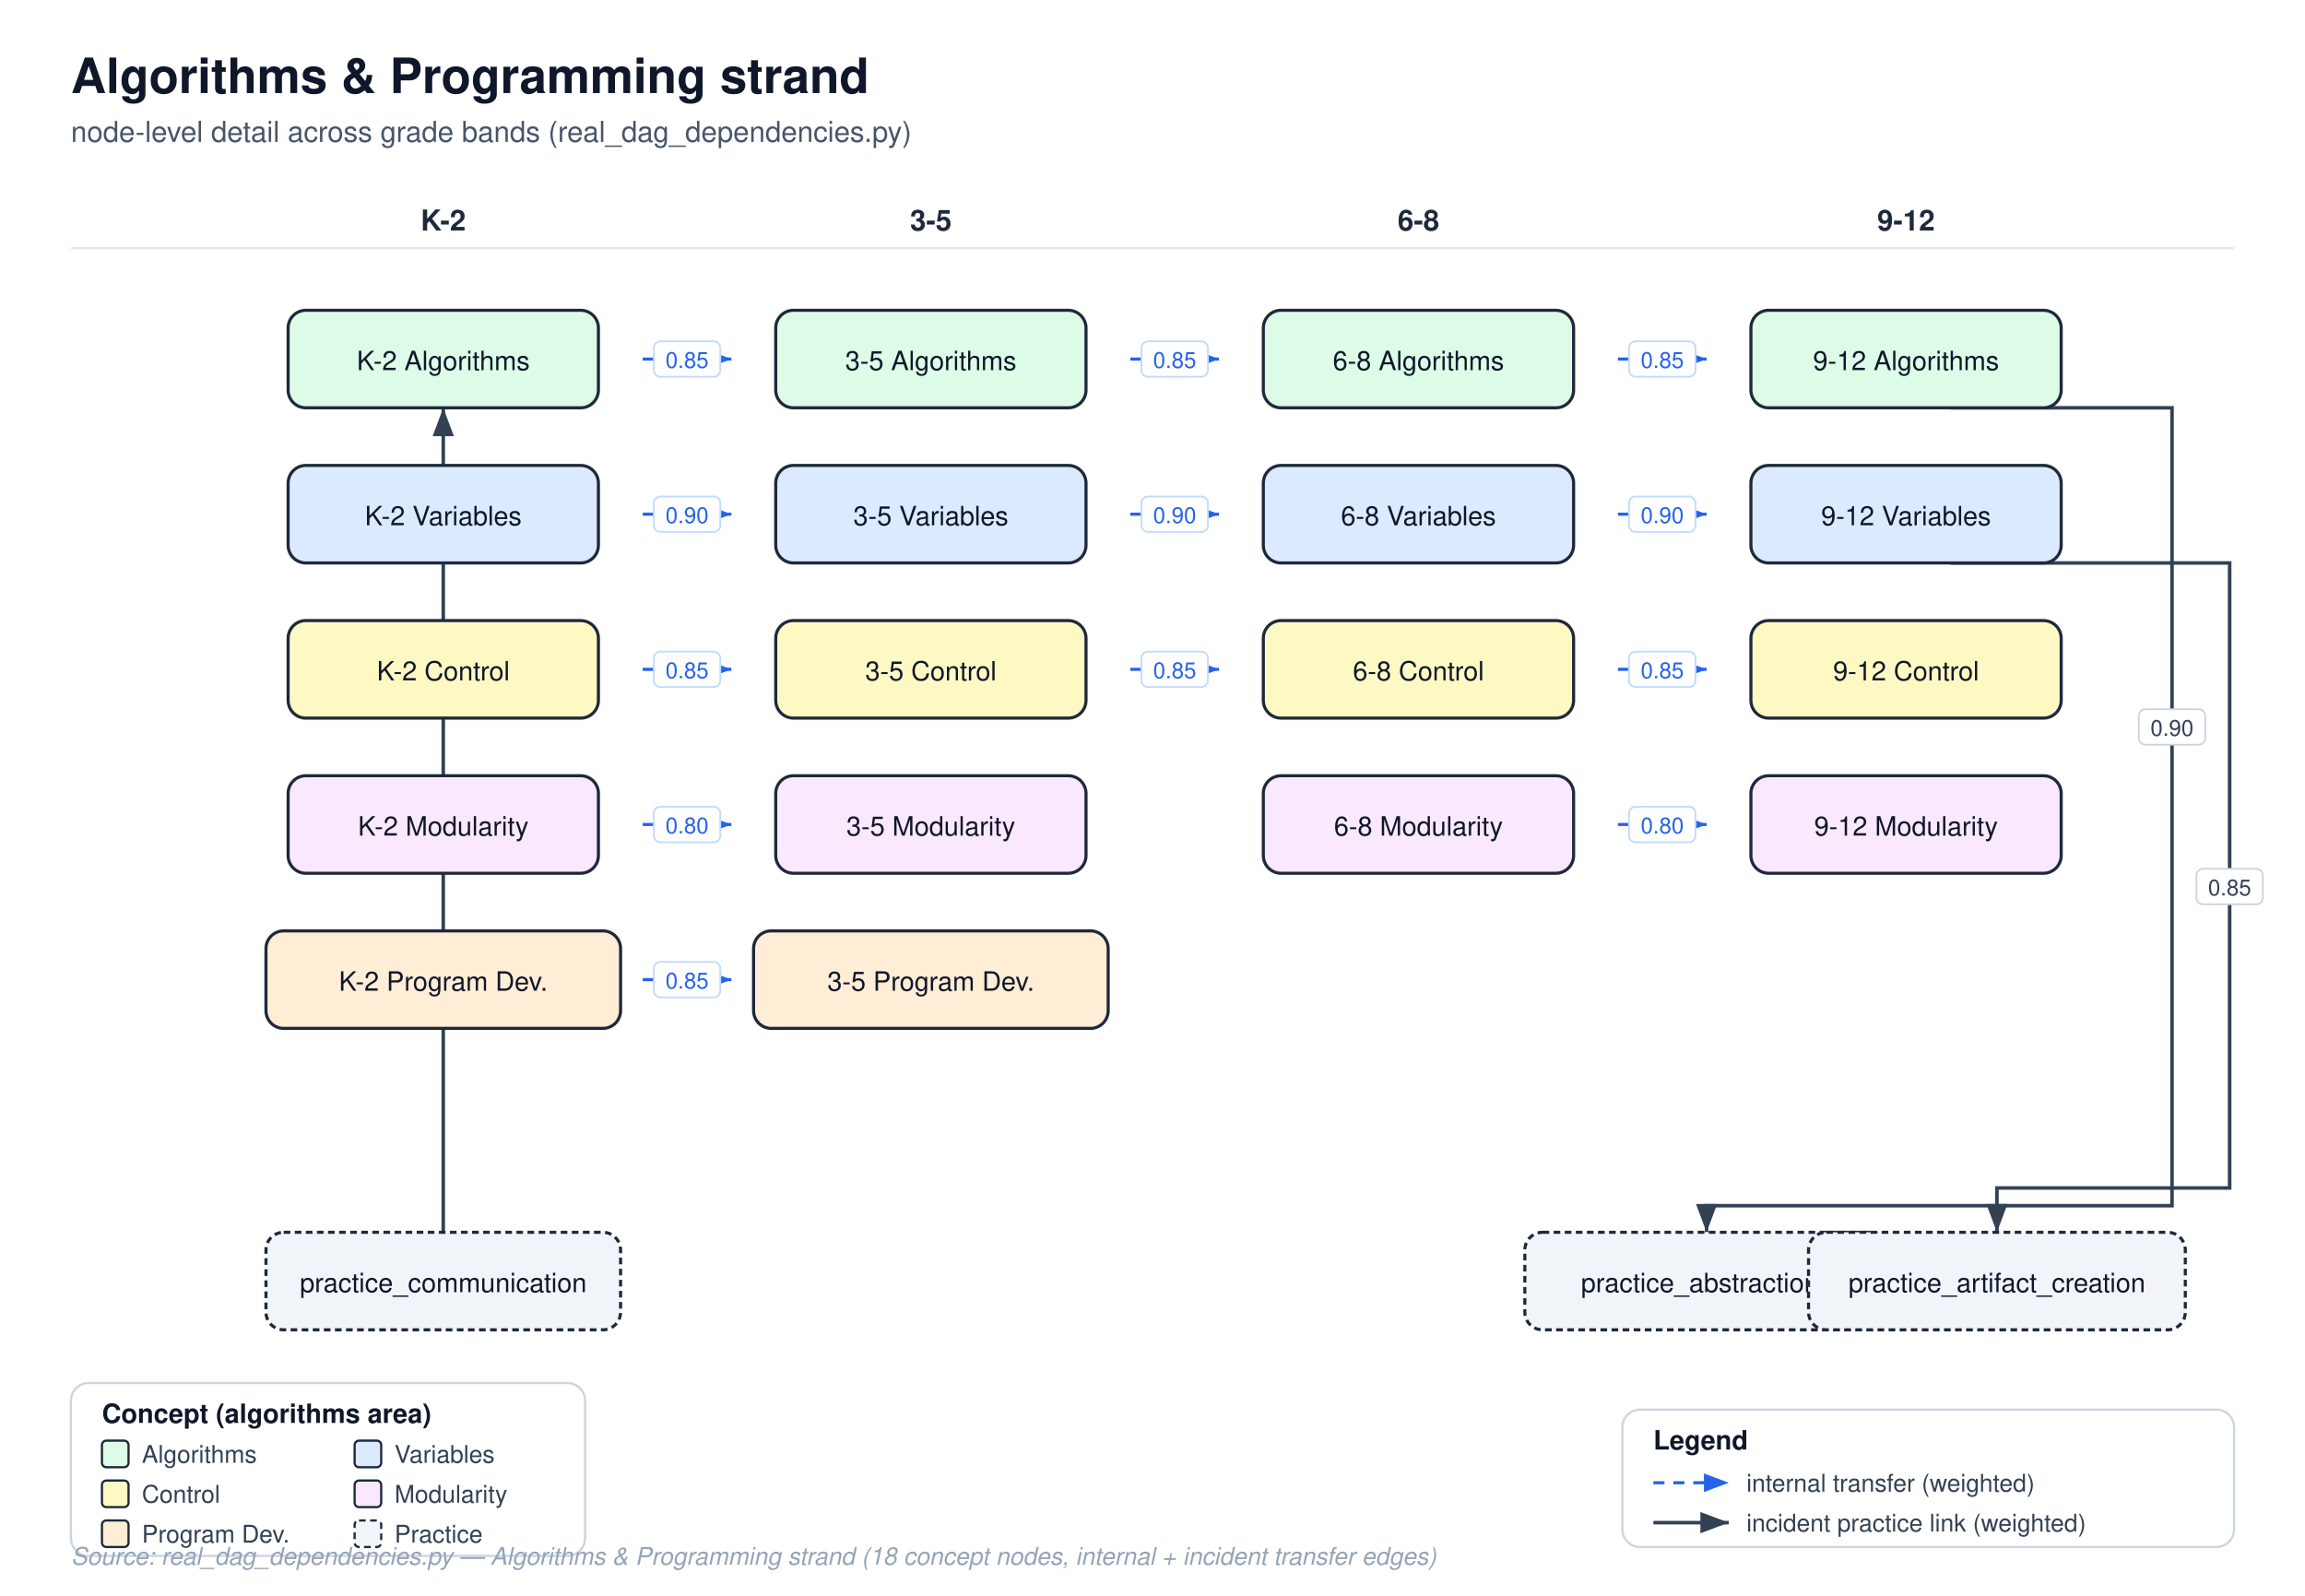
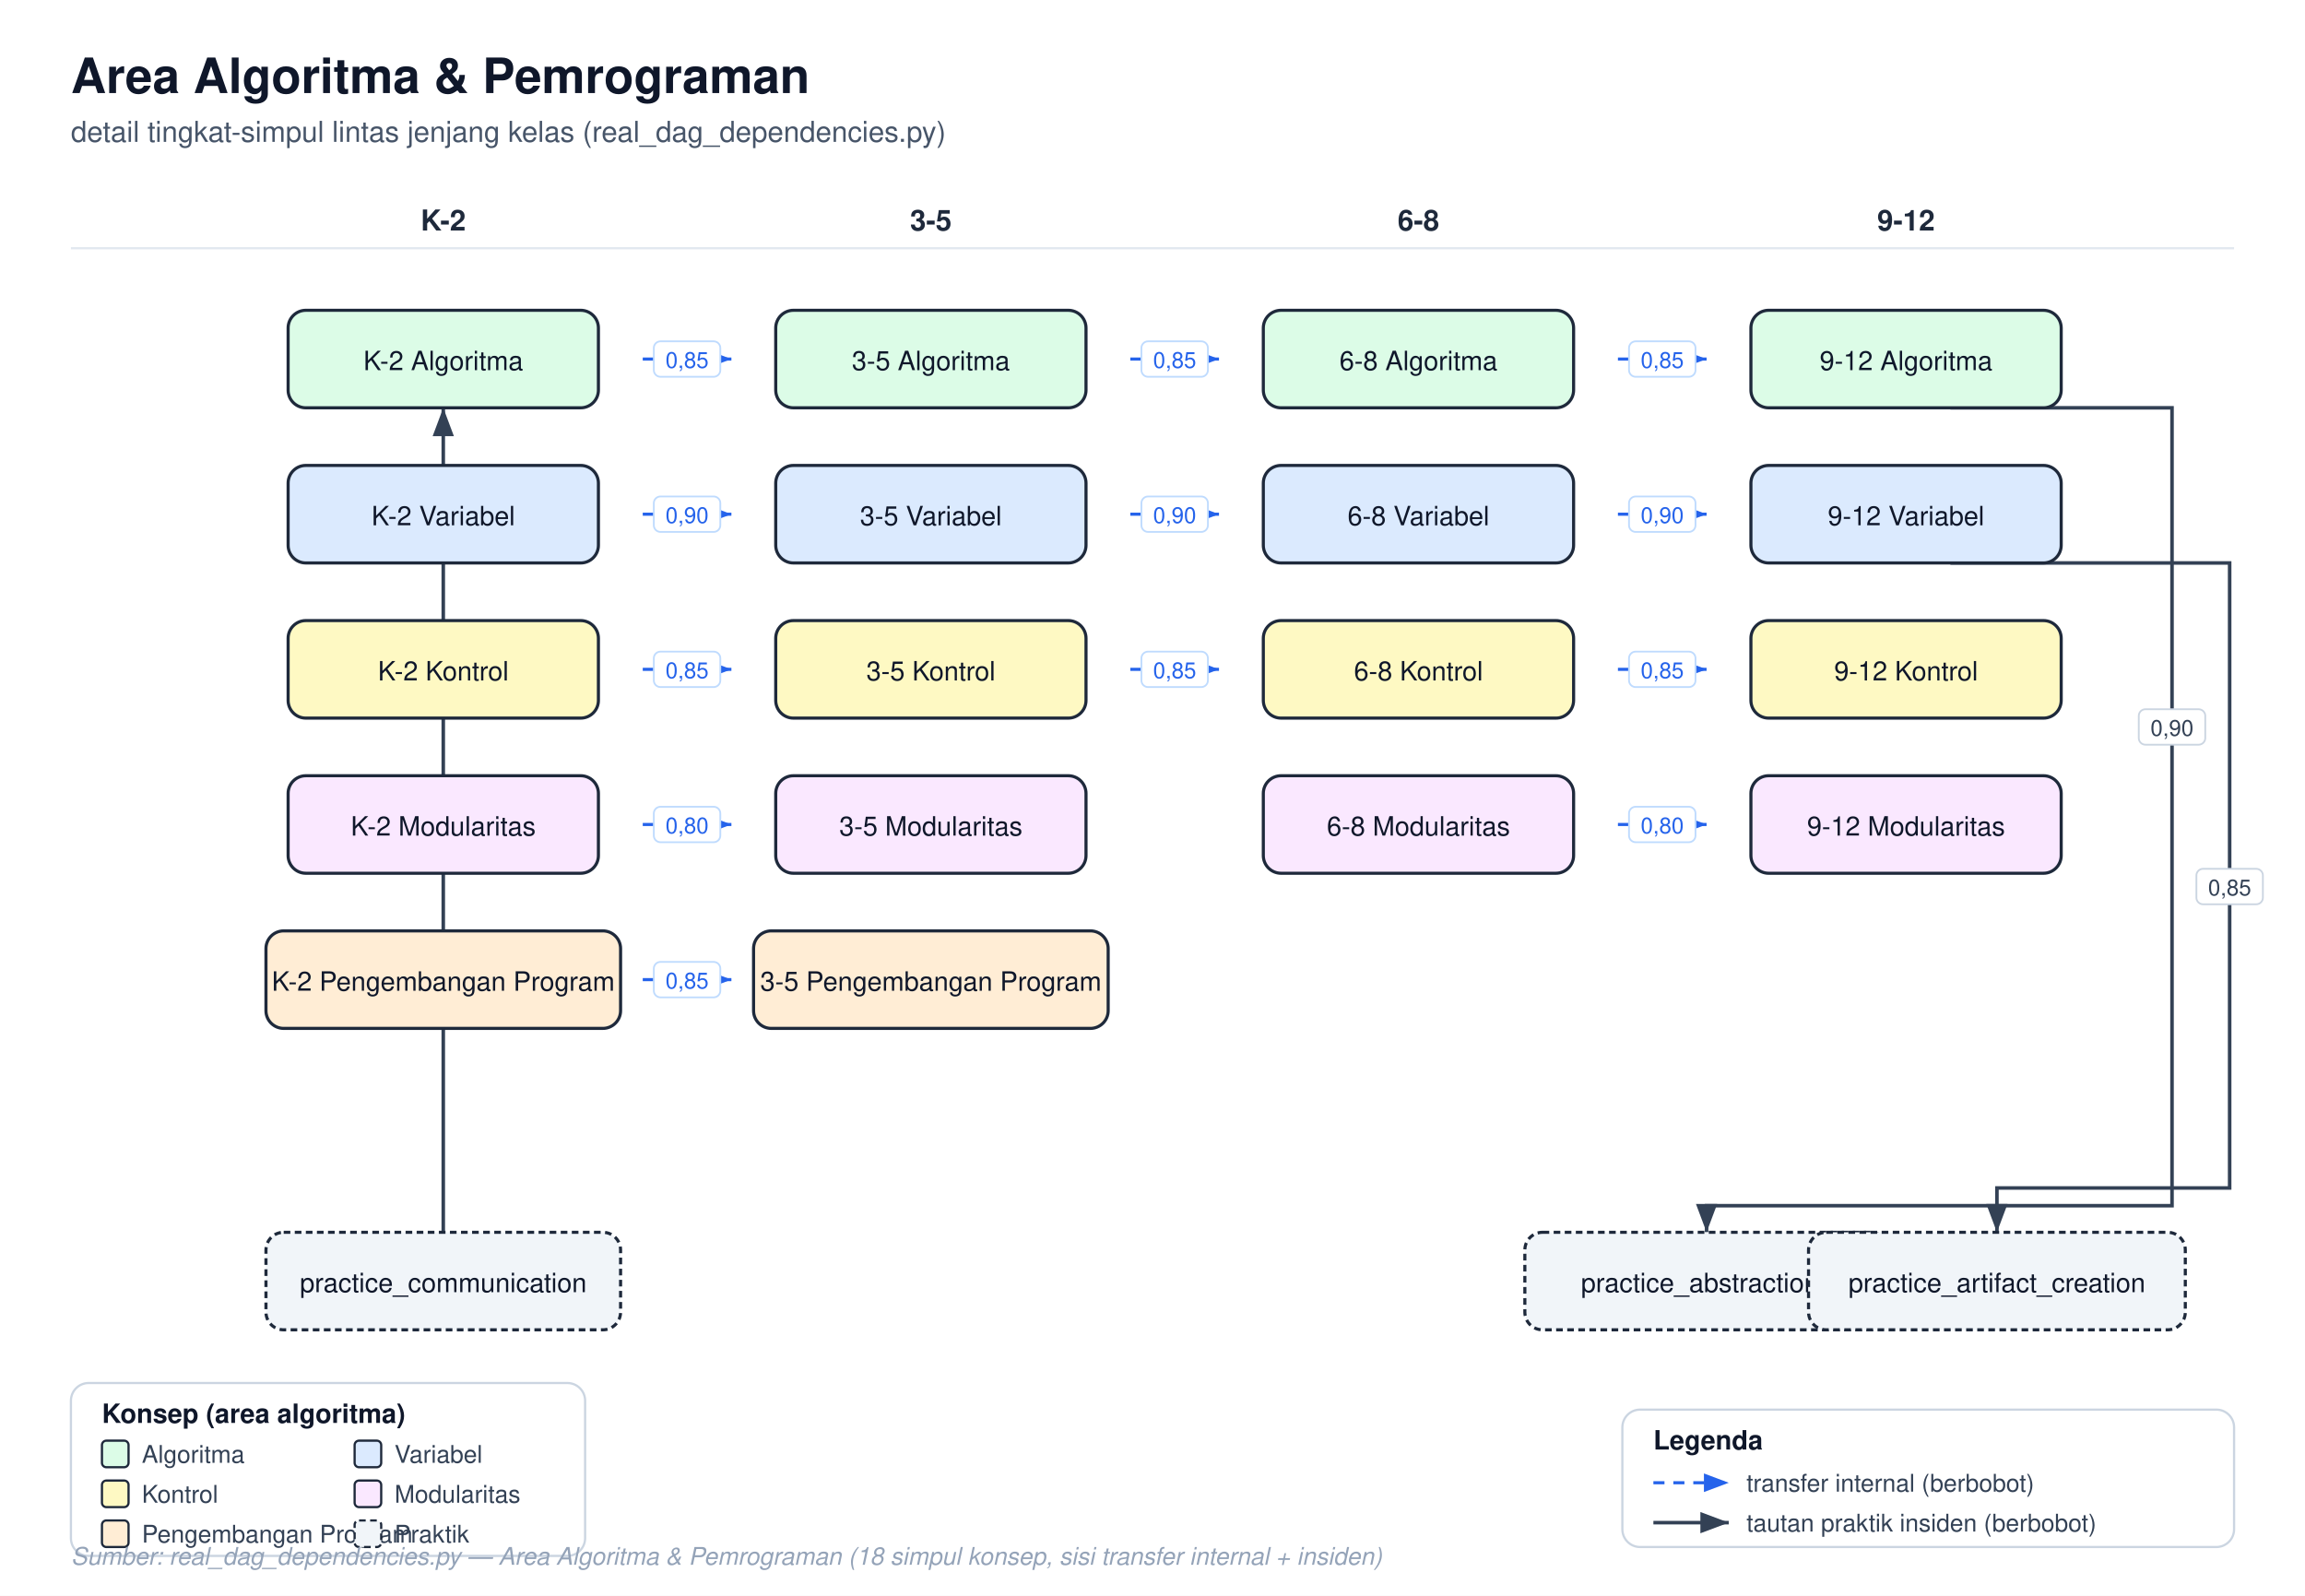
<svg xmlns="http://www.w3.org/2000/svg" viewBox="0 0 1040 720" font-family="Segoe UI, Helvetica, Arial, sans-serif" role="img">
  <rect width="1040" height="720" fill="#ffffff" />
  <defs>
    <marker id="arrow" markerWidth="10" markerHeight="10" refX="8" refY="3" orient="auto" markerUnits="strokeWidth">
      <path d="M0,0 L8,3 L0,6 Z" fill="#2563eb" />
    </marker>
    <marker id="arrowGray" markerWidth="10" markerHeight="10" refX="8" refY="3" orient="auto" markerUnits="strokeWidth">
      <path d="M0,0 L8,3 L0,6 Z" fill="#334155" />
    </marker>
  </defs>
-   <text x="32" y="42" font-size="22" font-weight="bold" fill="#0f172a">Algorithms &amp; Programming strand</text>
-   <text x="32" y="64" font-size="13" fill="#475569">node-level detail across grade bands (real_dag_dependencies.py)</text>
+   <text x="32" y="42" font-size="22" font-weight="bold" fill="#0f172a">Area Algoritma &amp; Pemrograman</text>
+   <text x="32" y="64" font-size="13" fill="#475569">detail tingkat-simpul lintas jenjang kelas (real_dag_dependencies.py)</text>
  <text x="200" y="104" font-size="13" font-weight="bold" fill="#1e293b" text-anchor="middle">K-2</text>
  <text x="420" y="104" font-size="13" font-weight="bold" fill="#1e293b" text-anchor="middle">3-5</text>
  <text x="640" y="104" font-size="13" font-weight="bold" fill="#1e293b" text-anchor="middle">6-8</text>
  <text x="860" y="104" font-size="13" font-weight="bold" fill="#1e293b" text-anchor="middle">9-12</text>
  <line x1="32" y1="112" x2="1008" y2="112" stroke="#e2e8f0" stroke-width="1" />
  <line x1="290" y1="162" x2="330" y2="162" stroke="#2563eb" stroke-width="1.4" stroke-dasharray="5 4" marker-end="url(#arrow)" />
  <line x1="510" y1="162" x2="550" y2="162" stroke="#2563eb" stroke-width="1.4" stroke-dasharray="5 4" marker-end="url(#arrow)" />
  <line x1="730" y1="162" x2="770" y2="162" stroke="#2563eb" stroke-width="1.4" stroke-dasharray="5 4" marker-end="url(#arrow)" />
  <line x1="290" y1="232" x2="330" y2="232" stroke="#2563eb" stroke-width="1.4" stroke-dasharray="5 4" marker-end="url(#arrow)" />
  <line x1="510" y1="232" x2="550" y2="232" stroke="#2563eb" stroke-width="1.4" stroke-dasharray="5 4" marker-end="url(#arrow)" />
  <line x1="730" y1="232" x2="770" y2="232" stroke="#2563eb" stroke-width="1.4" stroke-dasharray="5 4" marker-end="url(#arrow)" />
  <line x1="290" y1="302" x2="330" y2="302" stroke="#2563eb" stroke-width="1.4" stroke-dasharray="5 4" marker-end="url(#arrow)" />
  <line x1="510" y1="302" x2="550" y2="302" stroke="#2563eb" stroke-width="1.4" stroke-dasharray="5 4" marker-end="url(#arrow)" />
  <line x1="730" y1="302" x2="770" y2="302" stroke="#2563eb" stroke-width="1.4" stroke-dasharray="5 4" marker-end="url(#arrow)" />
  <line x1="290" y1="372" x2="330" y2="372" stroke="#2563eb" stroke-width="1.4" stroke-dasharray="5 4" marker-end="url(#arrow)" />
  <line x1="730" y1="372" x2="770" y2="372" stroke="#2563eb" stroke-width="1.4" stroke-dasharray="5 4" marker-end="url(#arrow)" />
  <line x1="290" y1="442" x2="330" y2="442" stroke="#2563eb" stroke-width="1.4" stroke-dasharray="5 4" marker-end="url(#arrow)" />
  <line x1="200" y1="556" x2="200" y2="184" stroke="#334155" stroke-width="1.6" marker-end="url(#arrowGray)" />
  <path d="M880,184 L980,184 L980,544 L770,544 L770,556" fill="none" stroke="#334155" stroke-width="1.6" marker-end="url(#arrowGray)" />
  <path d="M880,254 L1006,254 L1006,536 L901,536 L901,556" fill="none" stroke="#334155" stroke-width="1.6" marker-end="url(#arrowGray)" />
  <g>
    <rect x="295" y="154" width="30" height="16" rx="3" fill="#ffffff" stroke="#bfdbfe" stroke-width="0.8" />
-     <text x="310" y="166" font-size="10" fill="#2563eb" text-anchor="middle">0.85</text>
+     <text x="310" y="166" font-size="10" fill="#2563eb" text-anchor="middle">0,85</text>
  </g>
  <g>
    <rect x="515" y="154" width="30" height="16" rx="3" fill="#ffffff" stroke="#bfdbfe" stroke-width="0.8" />
-     <text x="530" y="166" font-size="10" fill="#2563eb" text-anchor="middle">0.85</text>
+     <text x="530" y="166" font-size="10" fill="#2563eb" text-anchor="middle">0,85</text>
  </g>
  <g>
    <rect x="735" y="154" width="30" height="16" rx="3" fill="#ffffff" stroke="#bfdbfe" stroke-width="0.8" />
-     <text x="750" y="166" font-size="10" fill="#2563eb" text-anchor="middle">0.85</text>
+     <text x="750" y="166" font-size="10" fill="#2563eb" text-anchor="middle">0,85</text>
  </g>
  <g>
    <rect x="295" y="224" width="30" height="16" rx="3" fill="#ffffff" stroke="#bfdbfe" stroke-width="0.8" />
-     <text x="310" y="236" font-size="10" fill="#2563eb" text-anchor="middle">0.90</text>
+     <text x="310" y="236" font-size="10" fill="#2563eb" text-anchor="middle">0,90</text>
  </g>
  <g>
    <rect x="515" y="224" width="30" height="16" rx="3" fill="#ffffff" stroke="#bfdbfe" stroke-width="0.8" />
-     <text x="530" y="236" font-size="10" fill="#2563eb" text-anchor="middle">0.90</text>
+     <text x="530" y="236" font-size="10" fill="#2563eb" text-anchor="middle">0,90</text>
  </g>
  <g>
    <rect x="735" y="224" width="30" height="16" rx="3" fill="#ffffff" stroke="#bfdbfe" stroke-width="0.8" />
-     <text x="750" y="236" font-size="10" fill="#2563eb" text-anchor="middle">0.90</text>
+     <text x="750" y="236" font-size="10" fill="#2563eb" text-anchor="middle">0,90</text>
  </g>
  <g>
    <rect x="295" y="294" width="30" height="16" rx="3" fill="#ffffff" stroke="#bfdbfe" stroke-width="0.8" />
-     <text x="310" y="306" font-size="10" fill="#2563eb" text-anchor="middle">0.85</text>
+     <text x="310" y="306" font-size="10" fill="#2563eb" text-anchor="middle">0,85</text>
  </g>
  <g>
    <rect x="515" y="294" width="30" height="16" rx="3" fill="#ffffff" stroke="#bfdbfe" stroke-width="0.8" />
-     <text x="530" y="306" font-size="10" fill="#2563eb" text-anchor="middle">0.85</text>
+     <text x="530" y="306" font-size="10" fill="#2563eb" text-anchor="middle">0,85</text>
  </g>
  <g>
    <rect x="735" y="294" width="30" height="16" rx="3" fill="#ffffff" stroke="#bfdbfe" stroke-width="0.8" />
-     <text x="750" y="306" font-size="10" fill="#2563eb" text-anchor="middle">0.85</text>
+     <text x="750" y="306" font-size="10" fill="#2563eb" text-anchor="middle">0,85</text>
  </g>
  <g>
    <rect x="295" y="364" width="30" height="16" rx="3" fill="#ffffff" stroke="#bfdbfe" stroke-width="0.8" />
-     <text x="310" y="376" font-size="10" fill="#2563eb" text-anchor="middle">0.80</text>
+     <text x="310" y="376" font-size="10" fill="#2563eb" text-anchor="middle">0,80</text>
  </g>
  <g>
    <rect x="735" y="364" width="30" height="16" rx="3" fill="#ffffff" stroke="#bfdbfe" stroke-width="0.8" />
-     <text x="750" y="376" font-size="10" fill="#2563eb" text-anchor="middle">0.80</text>
+     <text x="750" y="376" font-size="10" fill="#2563eb" text-anchor="middle">0,80</text>
  </g>
  <g>
    <rect x="295" y="434" width="30" height="16" rx="3" fill="#ffffff" stroke="#bfdbfe" stroke-width="0.8" />
-     <text x="310" y="446" font-size="10" fill="#2563eb" text-anchor="middle">0.85</text>
+     <text x="310" y="446" font-size="10" fill="#2563eb" text-anchor="middle">0,85</text>
  </g>
  <g>
    <rect x="166" y="362" width="30" height="16" rx="3" fill="#ffffff" stroke="#cbd5e1" stroke-width="0.8" />
-     <text x="181" y="374" font-size="10" fill="#334155" text-anchor="middle">0.80</text>
+     <text x="181" y="374" font-size="10" fill="#334155" text-anchor="middle">0,80</text>
  </g>
  <g>
    <rect x="965" y="320" width="30" height="16" rx="3" fill="#ffffff" stroke="#cbd5e1" stroke-width="0.8" />
-     <text x="980" y="332" font-size="10" fill="#334155" text-anchor="middle">0.90</text>
+     <text x="980" y="332" font-size="10" fill="#334155" text-anchor="middle">0,90</text>
  </g>
  <g>
    <rect x="991" y="392" width="30" height="16" rx="3" fill="#ffffff" stroke="#cbd5e1" stroke-width="0.8" />
-     <text x="1006" y="404" font-size="10" fill="#334155" text-anchor="middle">0.85</text>
+     <text x="1006" y="404" font-size="10" fill="#334155" text-anchor="middle">0,85</text>
  </g>
  <g>
    <rect x="130" y="140" width="140" height="44" rx="8" fill="#dcfce7" stroke="#1e293b" stroke-width="1.4" />
-     <text x="200" y="167" font-size="12" fill="#0f172a" text-anchor="middle">K-2 Algorithms</text>
+     <text x="200" y="167" font-size="12" fill="#0f172a" text-anchor="middle">K-2 Algoritma</text>
  </g>
  <g>
    <rect x="350" y="140" width="140" height="44" rx="8" fill="#dcfce7" stroke="#1e293b" stroke-width="1.4" />
-     <text x="420" y="167" font-size="12" fill="#0f172a" text-anchor="middle">3-5 Algorithms</text>
+     <text x="420" y="167" font-size="12" fill="#0f172a" text-anchor="middle">3-5 Algoritma</text>
  </g>
  <g>
    <rect x="570" y="140" width="140" height="44" rx="8" fill="#dcfce7" stroke="#1e293b" stroke-width="1.4" />
-     <text x="640" y="167" font-size="12" fill="#0f172a" text-anchor="middle">6-8 Algorithms</text>
+     <text x="640" y="167" font-size="12" fill="#0f172a" text-anchor="middle">6-8 Algoritma</text>
  </g>
  <g>
    <rect x="790" y="140" width="140" height="44" rx="8" fill="#dcfce7" stroke="#1e293b" stroke-width="1.4" />
-     <text x="860" y="167" font-size="12" fill="#0f172a" text-anchor="middle">9-12 Algorithms</text>
+     <text x="860" y="167" font-size="12" fill="#0f172a" text-anchor="middle">9-12 Algoritma</text>
  </g>
  <g>
    <rect x="130" y="210" width="140" height="44" rx="8" fill="#dbeafe" stroke="#1e293b" stroke-width="1.4" />
-     <text x="200" y="237" font-size="12" fill="#0f172a" text-anchor="middle">K-2 Variables</text>
+     <text x="200" y="237" font-size="12" fill="#0f172a" text-anchor="middle">K-2 Variabel</text>
  </g>
  <g>
    <rect x="350" y="210" width="140" height="44" rx="8" fill="#dbeafe" stroke="#1e293b" stroke-width="1.4" />
-     <text x="420" y="237" font-size="12" fill="#0f172a" text-anchor="middle">3-5 Variables</text>
+     <text x="420" y="237" font-size="12" fill="#0f172a" text-anchor="middle">3-5 Variabel</text>
  </g>
  <g>
    <rect x="570" y="210" width="140" height="44" rx="8" fill="#dbeafe" stroke="#1e293b" stroke-width="1.4" />
-     <text x="640" y="237" font-size="12" fill="#0f172a" text-anchor="middle">6-8 Variables</text>
+     <text x="640" y="237" font-size="12" fill="#0f172a" text-anchor="middle">6-8 Variabel</text>
  </g>
  <g>
    <rect x="790" y="210" width="140" height="44" rx="8" fill="#dbeafe" stroke="#1e293b" stroke-width="1.4" />
-     <text x="860" y="237" font-size="12" fill="#0f172a" text-anchor="middle">9-12 Variables</text>
+     <text x="860" y="237" font-size="12" fill="#0f172a" text-anchor="middle">9-12 Variabel</text>
  </g>
  <g>
    <rect x="130" y="280" width="140" height="44" rx="8" fill="#fef9c3" stroke="#1e293b" stroke-width="1.4" />
-     <text x="200" y="307" font-size="12" fill="#0f172a" text-anchor="middle">K-2 Control</text>
+     <text x="200" y="307" font-size="12" fill="#0f172a" text-anchor="middle">K-2 Kontrol</text>
  </g>
  <g>
    <rect x="350" y="280" width="140" height="44" rx="8" fill="#fef9c3" stroke="#1e293b" stroke-width="1.4" />
-     <text x="420" y="307" font-size="12" fill="#0f172a" text-anchor="middle">3-5 Control</text>
+     <text x="420" y="307" font-size="12" fill="#0f172a" text-anchor="middle">3-5 Kontrol</text>
  </g>
  <g>
    <rect x="570" y="280" width="140" height="44" rx="8" fill="#fef9c3" stroke="#1e293b" stroke-width="1.4" />
-     <text x="640" y="307" font-size="12" fill="#0f172a" text-anchor="middle">6-8 Control</text>
+     <text x="640" y="307" font-size="12" fill="#0f172a" text-anchor="middle">6-8 Kontrol</text>
  </g>
  <g>
    <rect x="790" y="280" width="140" height="44" rx="8" fill="#fef9c3" stroke="#1e293b" stroke-width="1.4" />
-     <text x="860" y="307" font-size="12" fill="#0f172a" text-anchor="middle">9-12 Control</text>
+     <text x="860" y="307" font-size="12" fill="#0f172a" text-anchor="middle">9-12 Kontrol</text>
  </g>
  <g>
    <rect x="130" y="350" width="140" height="44" rx="8" fill="#fae8ff" stroke="#1e293b" stroke-width="1.4" />
-     <text x="200" y="377" font-size="12" fill="#0f172a" text-anchor="middle">K-2 Modularity</text>
+     <text x="200" y="377" font-size="12" fill="#0f172a" text-anchor="middle">K-2 Modularitas</text>
  </g>
  <g>
    <rect x="350" y="350" width="140" height="44" rx="8" fill="#fae8ff" stroke="#1e293b" stroke-width="1.4" />
-     <text x="420" y="377" font-size="12" fill="#0f172a" text-anchor="middle">3-5 Modularity</text>
+     <text x="420" y="377" font-size="12" fill="#0f172a" text-anchor="middle">3-5 Modularitas</text>
  </g>
  <g>
    <rect x="570" y="350" width="140" height="44" rx="8" fill="#fae8ff" stroke="#1e293b" stroke-width="1.4" />
-     <text x="640" y="377" font-size="12" fill="#0f172a" text-anchor="middle">6-8 Modularity</text>
+     <text x="640" y="377" font-size="12" fill="#0f172a" text-anchor="middle">6-8 Modularitas</text>
  </g>
  <g>
    <rect x="790" y="350" width="140" height="44" rx="8" fill="#fae8ff" stroke="#1e293b" stroke-width="1.4" />
-     <text x="860" y="377" font-size="12" fill="#0f172a" text-anchor="middle">9-12 Modularity</text>
+     <text x="860" y="377" font-size="12" fill="#0f172a" text-anchor="middle">9-12 Modularitas</text>
  </g>
  <g>
    <rect x="120" y="420" width="160" height="44" rx="8" fill="#ffedd5" stroke="#1e293b" stroke-width="1.4" />
-     <text x="200" y="447" font-size="12" fill="#0f172a" text-anchor="middle">K-2 Program Dev.</text>
+     <text x="200" y="447" font-size="12" fill="#0f172a" text-anchor="middle">K-2 Pengembangan Program</text>
  </g>
  <g>
    <rect x="340" y="420" width="160" height="44" rx="8" fill="#ffedd5" stroke="#1e293b" stroke-width="1.4" />
-     <text x="420" y="447" font-size="12" fill="#0f172a" text-anchor="middle">3-5 Program Dev.</text>
+     <text x="420" y="447" font-size="12" fill="#0f172a" text-anchor="middle">3-5 Pengembangan Program</text>
  </g>
  <g>
    <rect x="120" y="556" width="160" height="44" rx="8" fill="#f1f5f9" stroke="#1e293b" stroke-width="1.4" stroke-dasharray="3 2" />
    <text x="200" y="583" font-size="12" fill="#0f172a" text-anchor="middle">practice_communication</text>
  </g>
  <g>
    <rect x="688" y="556" width="164" height="44" rx="8" fill="#f1f5f9" stroke="#1e293b" stroke-width="1.4" stroke-dasharray="3 2" />
    <text x="770" y="583" font-size="12" fill="#0f172a" text-anchor="middle">practice_abstractions</text>
  </g>
  <g>
    <rect x="816" y="556" width="170" height="44" rx="8" fill="#f1f5f9" stroke="#1e293b" stroke-width="1.4" stroke-dasharray="3 2" />
    <text x="901" y="583" font-size="12" fill="#0f172a" text-anchor="middle">practice_artifact_creation</text>
  </g>
  <g>
    <rect x="732" y="636" width="276" height="62" rx="8" fill="#ffffff" stroke="#cbd5e1" stroke-width="1" />
-     <text x="746" y="654" font-size="12" font-weight="bold" fill="#0f172a">Legend</text>
+     <text x="746" y="654" font-size="12" font-weight="bold" fill="#0f172a">Legenda</text>
    <line x1="746" y1="669" x2="780" y2="669" stroke="#2563eb" stroke-width="1.4" stroke-dasharray="5 4" marker-end="url(#arrow)" />
-     <text x="788" y="673" font-size="11" fill="#334155">internal transfer (weighted)</text>
+     <text x="788" y="673" font-size="11" fill="#334155">transfer internal (berbobot)</text>
    <line x1="746" y1="687" x2="780" y2="687" stroke="#334155" stroke-width="1.6" marker-end="url(#arrowGray)" />
-     <text x="788" y="691" font-size="11" fill="#334155">incident practice link (weighted)</text>
+     <text x="788" y="691" font-size="11" fill="#334155">tautan praktik insiden (berbobot)</text>
  </g>
  <g>
    <rect x="32" y="624" width="232" height="78" rx="8" fill="#ffffff" stroke="#cbd5e1" stroke-width="1" />
-     <text x="46" y="642" font-size="12" font-weight="bold" fill="#0f172a">Concept (algorithms area)</text>
+     <text x="46" y="642" font-size="12" font-weight="bold" fill="#0f172a">Konsep (area algoritma)</text>
    <rect x="46" y="650" width="12" height="12" rx="2" fill="#dcfce7" stroke="#1e293b" stroke-width="1" />
-     <text x="64" y="660" font-size="11" fill="#334155">Algorithms</text>
+     <text x="64" y="660" font-size="11" fill="#334155">Algoritma</text>
    <rect x="160" y="650" width="12" height="12" rx="2" fill="#dbeafe" stroke="#1e293b" stroke-width="1" />
-     <text x="178" y="660" font-size="11" fill="#334155">Variables</text>
+     <text x="178" y="660" font-size="11" fill="#334155">Variabel</text>
    <rect x="46" y="668" width="12" height="12" rx="2" fill="#fef9c3" stroke="#1e293b" stroke-width="1" />
-     <text x="64" y="678" font-size="11" fill="#334155">Control</text>
+     <text x="64" y="678" font-size="11" fill="#334155">Kontrol</text>
    <rect x="160" y="668" width="12" height="12" rx="2" fill="#fae8ff" stroke="#1e293b" stroke-width="1" />
-     <text x="178" y="678" font-size="11" fill="#334155">Modularity</text>
+     <text x="178" y="678" font-size="11" fill="#334155">Modularitas</text>
    <rect x="46" y="686" width="12" height="12" rx="2" fill="#ffedd5" stroke="#1e293b" stroke-width="1" />
-     <text x="64" y="696" font-size="11" fill="#334155">Program Dev.</text>
+     <text x="64" y="696" font-size="11" fill="#334155">Pengembangan Program</text>
    <rect x="160" y="686" width="12" height="12" rx="2" fill="#f1f5f9" stroke="#1e293b" stroke-width="1" stroke-dasharray="3 2" />
-     <text x="178" y="696" font-size="11" fill="#334155">Practice</text>
-   </g>
-   <text x="32" y="706" font-size="11" font-style="italic" fill="#94a3b8">Source: real_dag_dependencies.py — Algorithms &amp; Programming strand (18 concept nodes, internal + incident transfer edges)</text>
+     <text x="178" y="696" font-size="11" fill="#334155">Praktik</text>
+   </g>
+   <text x="32" y="706" font-size="11" font-style="italic" fill="#94a3b8">Sumber: real_dag_dependencies.py — Area Algoritma &amp; Pemrograman (18 simpul konsep, sisi transfer internal + insiden)</text>
</svg>
